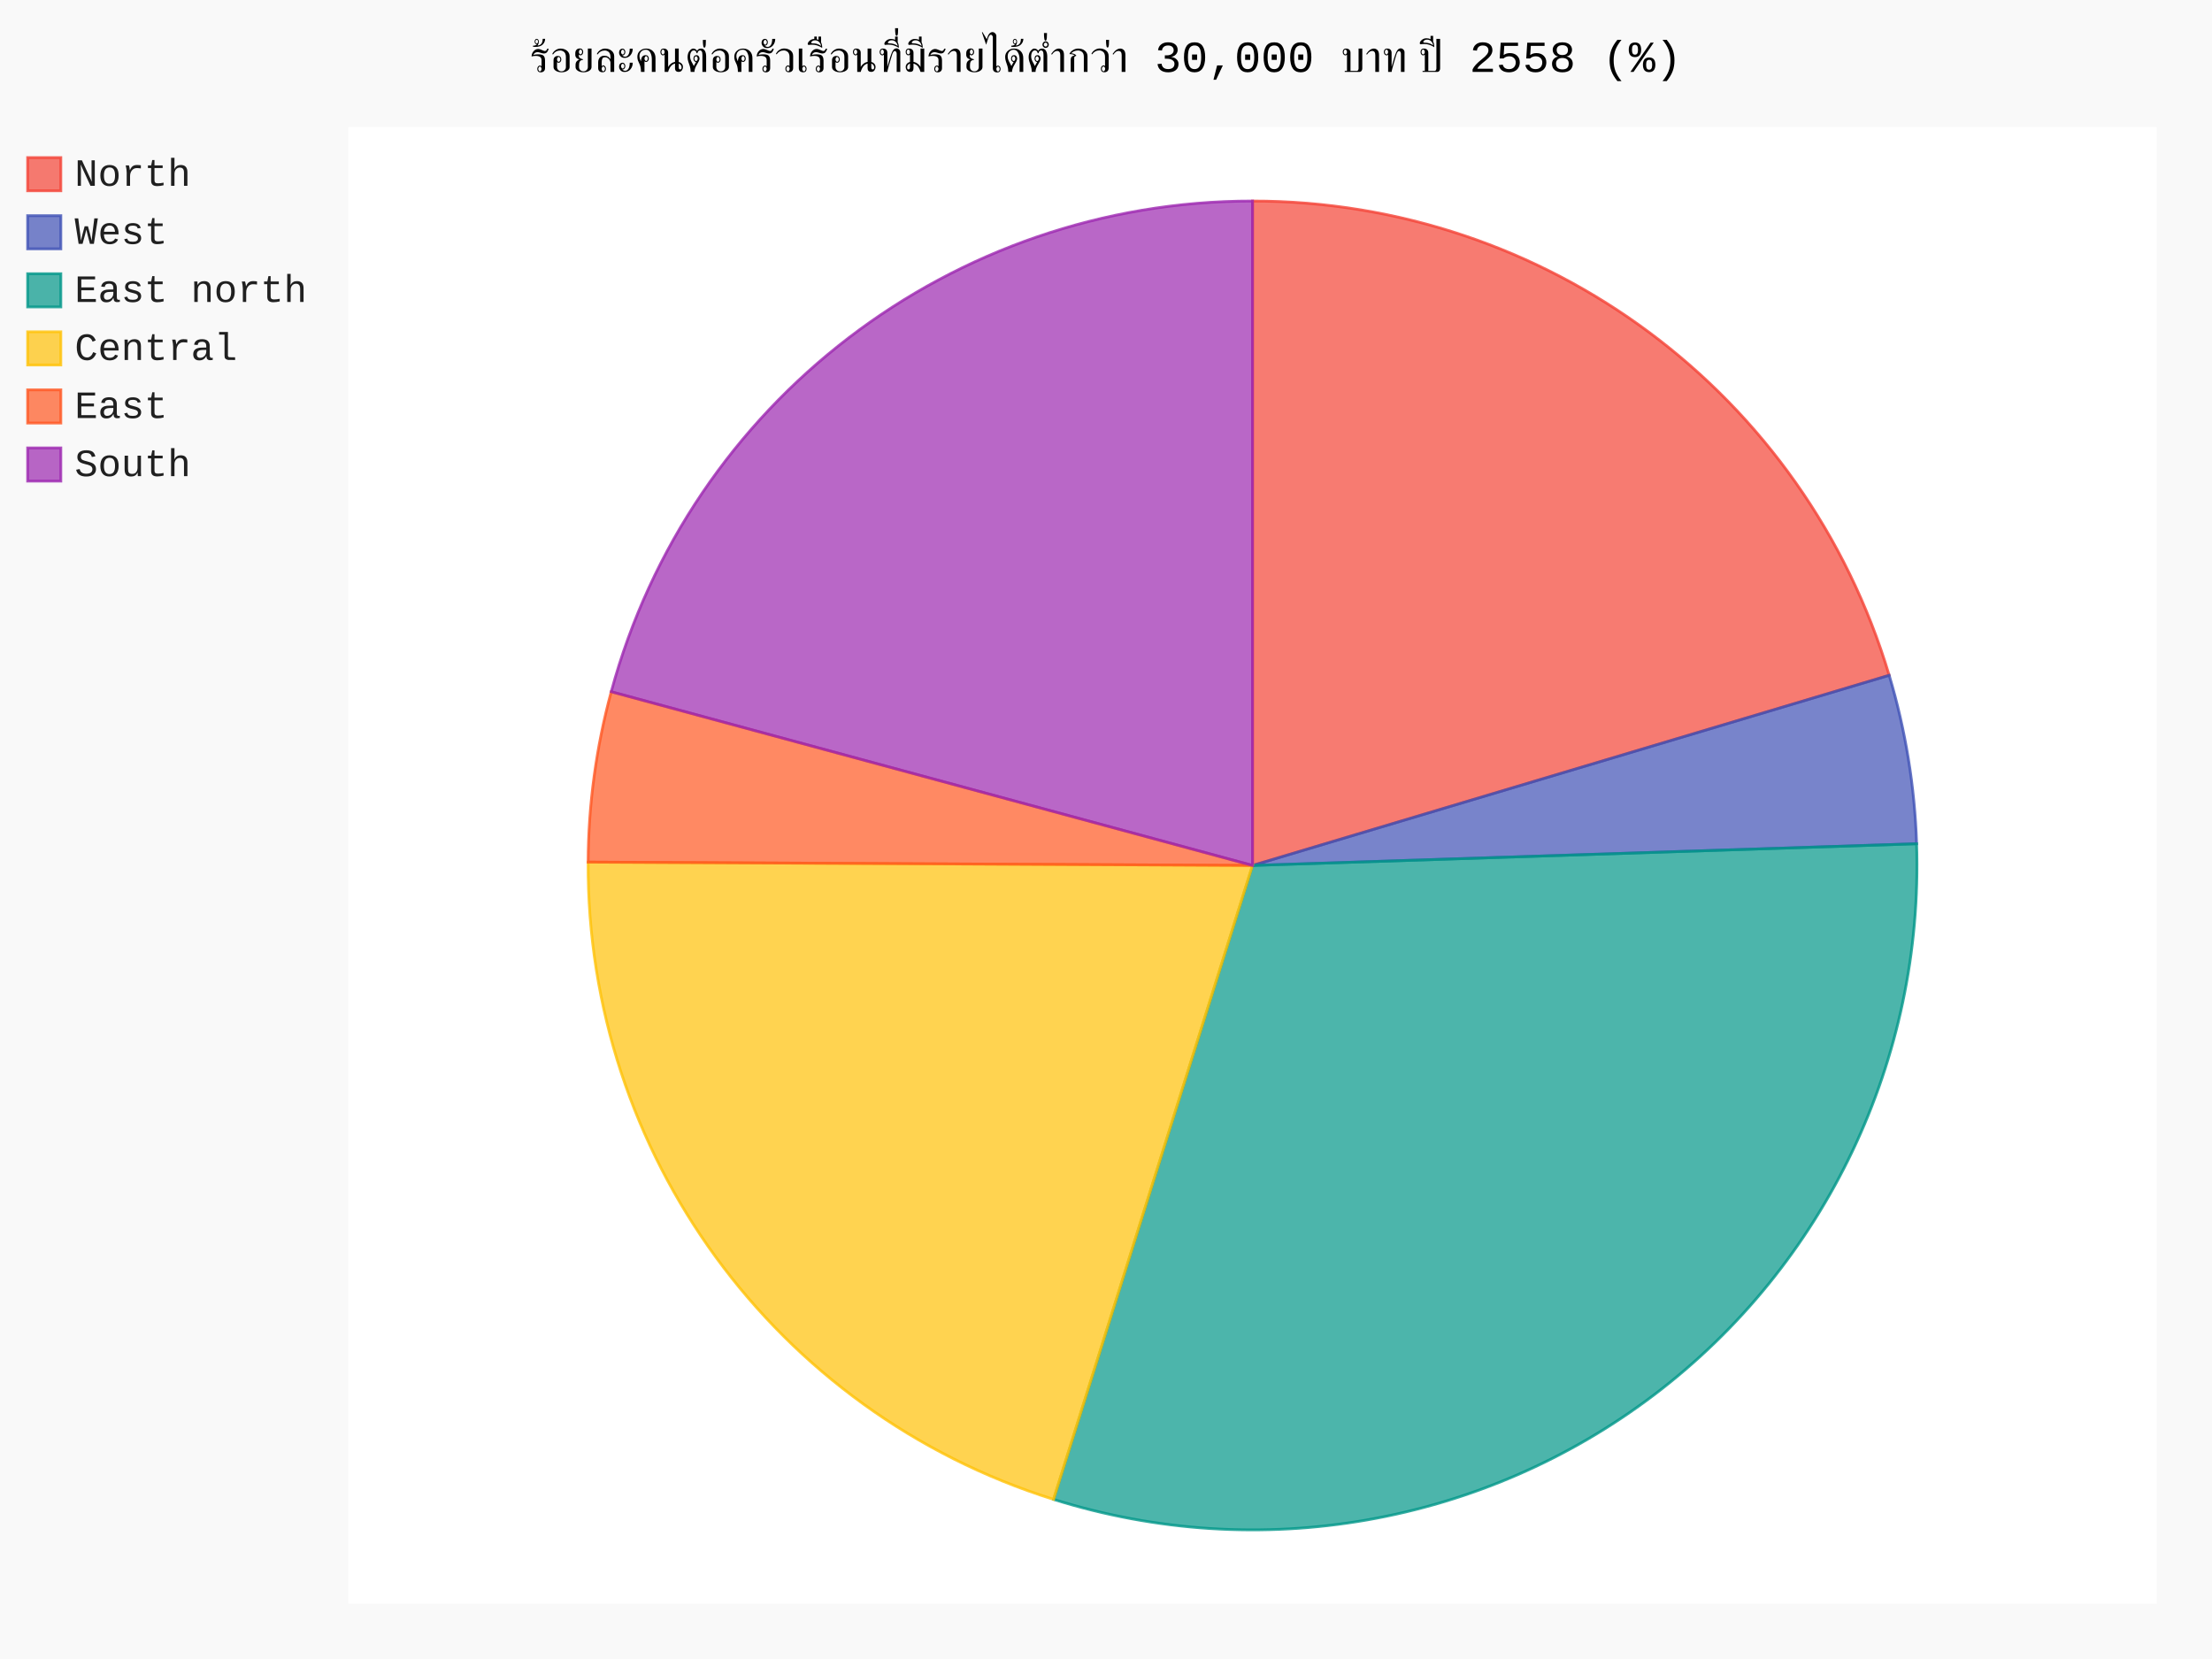
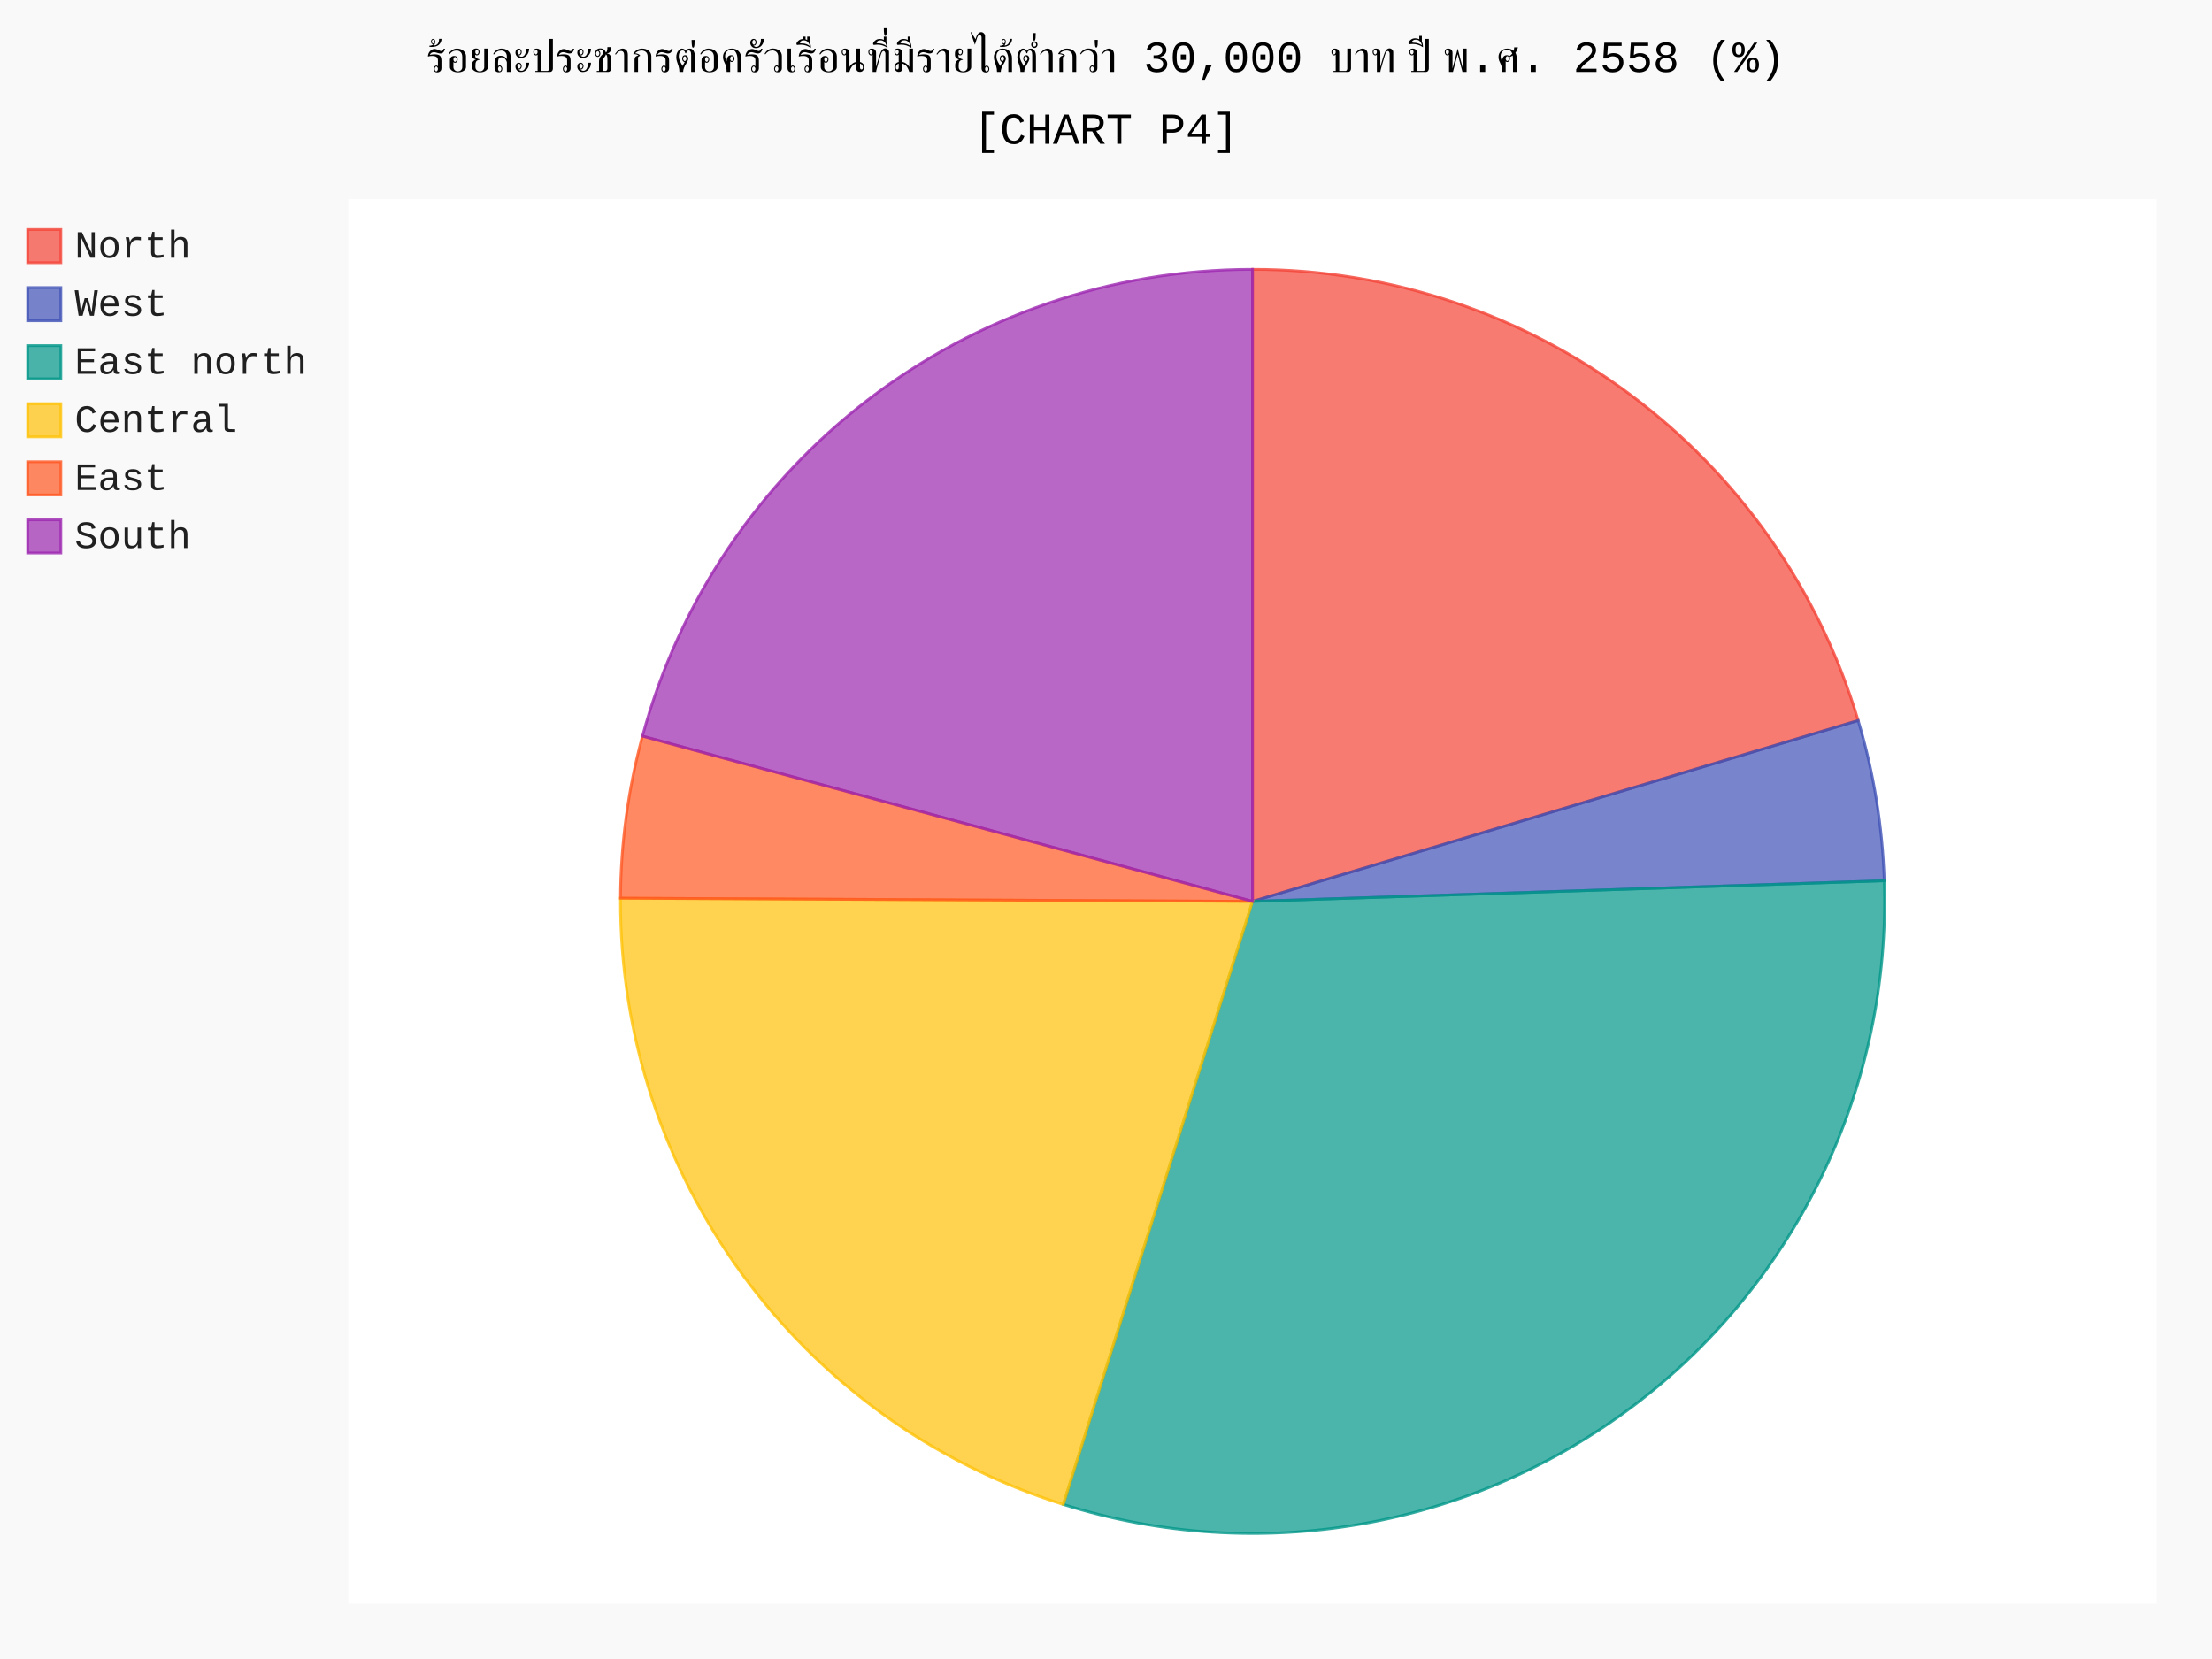
- <svg xmlns="http://www.w3.org/2000/svg" id="chart-4f1d2cec-d1e4-4a47-a783-398956b408ed" class="pygal-chart" viewBox="0 0 800 600">
+ <svg xmlns="http://www.w3.org/2000/svg" id="chart-344fa777-cd61-4e09-87c8-3d366b122c3c" class="pygal-chart" viewBox="0 0 800 600">
  <defs>
-     <style type="text/css">#chart-4f1d2cec-d1e4-4a47-a783-398956b408ed{-webkit-user-select:none;-webkit-font-smoothing:antialiased;font-family:Consolas,"Liberation Mono",Menlo,Courier,monospace}#chart-4f1d2cec-d1e4-4a47-a783-398956b408ed .title{font-family:Consolas,"Liberation Mono",Menlo,Courier,monospace;font-size:16px}#chart-4f1d2cec-d1e4-4a47-a783-398956b408ed .legends .legend text{font-family:Consolas,"Liberation Mono",Menlo,Courier,monospace;font-size:14px}#chart-4f1d2cec-d1e4-4a47-a783-398956b408ed .axis text{font-family:Consolas,"Liberation Mono",Menlo,Courier,monospace;font-size:10px}#chart-4f1d2cec-d1e4-4a47-a783-398956b408ed .axis text.major{font-family:Consolas,"Liberation Mono",Menlo,Courier,monospace;font-size:10px}#chart-4f1d2cec-d1e4-4a47-a783-398956b408ed .text-overlay text.value{font-family:Consolas,"Liberation Mono",Menlo,Courier,monospace;font-size:16px}#chart-4f1d2cec-d1e4-4a47-a783-398956b408ed .text-overlay text.label{font-family:Consolas,"Liberation Mono",Menlo,Courier,monospace;font-size:10px}#chart-4f1d2cec-d1e4-4a47-a783-398956b408ed .tooltip{font-family:Consolas,"Liberation Mono",Menlo,Courier,monospace;font-size:14px}#chart-4f1d2cec-d1e4-4a47-a783-398956b408ed text.no_data{font-family:Consolas,"Liberation Mono",Menlo,Courier,monospace;font-size:64px}
- #chart-4f1d2cec-d1e4-4a47-a783-398956b408ed{background-color:rgba(249,249,249,1)}#chart-4f1d2cec-d1e4-4a47-a783-398956b408ed path,#chart-4f1d2cec-d1e4-4a47-a783-398956b408ed line,#chart-4f1d2cec-d1e4-4a47-a783-398956b408ed rect,#chart-4f1d2cec-d1e4-4a47-a783-398956b408ed circle{-webkit-transition:150ms;-moz-transition:150ms;transition:150ms}#chart-4f1d2cec-d1e4-4a47-a783-398956b408ed .graph &gt; .background{fill:rgba(249,249,249,1)}#chart-4f1d2cec-d1e4-4a47-a783-398956b408ed .plot &gt; .background{fill:rgba(255,255,255,1)}#chart-4f1d2cec-d1e4-4a47-a783-398956b408ed .graph{fill:rgba(0,0,0,.87)}#chart-4f1d2cec-d1e4-4a47-a783-398956b408ed text.no_data{fill:rgba(0,0,0,1)}#chart-4f1d2cec-d1e4-4a47-a783-398956b408ed .title{fill:rgba(0,0,0,1)}#chart-4f1d2cec-d1e4-4a47-a783-398956b408ed .legends .legend text{fill:rgba(0,0,0,.87)}#chart-4f1d2cec-d1e4-4a47-a783-398956b408ed .legends .legend:hover text{fill:rgba(0,0,0,1)}#chart-4f1d2cec-d1e4-4a47-a783-398956b408ed .axis .line{stroke:rgba(0,0,0,1)}#chart-4f1d2cec-d1e4-4a47-a783-398956b408ed .axis .guide.line{stroke:rgba(0,0,0,.54)}#chart-4f1d2cec-d1e4-4a47-a783-398956b408ed .axis .major.line{stroke:rgba(0,0,0,.87)}#chart-4f1d2cec-d1e4-4a47-a783-398956b408ed .axis text.major{fill:rgba(0,0,0,1)}#chart-4f1d2cec-d1e4-4a47-a783-398956b408ed .axis.y .guides:hover .guide.line,#chart-4f1d2cec-d1e4-4a47-a783-398956b408ed .line-graph .axis.x .guides:hover .guide.line,#chart-4f1d2cec-d1e4-4a47-a783-398956b408ed .stackedline-graph .axis.x .guides:hover .guide.line,#chart-4f1d2cec-d1e4-4a47-a783-398956b408ed .xy-graph .axis.x .guides:hover .guide.line{stroke:rgba(0,0,0,1)}#chart-4f1d2cec-d1e4-4a47-a783-398956b408ed .axis .guides:hover text{fill:rgba(0,0,0,1)}#chart-4f1d2cec-d1e4-4a47-a783-398956b408ed .reactive{fill-opacity:.7;stroke-opacity:.8}#chart-4f1d2cec-d1e4-4a47-a783-398956b408ed .ci{stroke:rgba(0,0,0,.87)}#chart-4f1d2cec-d1e4-4a47-a783-398956b408ed .reactive.active,#chart-4f1d2cec-d1e4-4a47-a783-398956b408ed .active .reactive{fill-opacity:.8;stroke-opacity:.9;stroke-width:4}#chart-4f1d2cec-d1e4-4a47-a783-398956b408ed .ci .reactive.active{stroke-width:1.5}#chart-4f1d2cec-d1e4-4a47-a783-398956b408ed .series text{fill:rgba(0,0,0,1)}#chart-4f1d2cec-d1e4-4a47-a783-398956b408ed .tooltip rect{fill:rgba(255,255,255,1);stroke:rgba(0,0,0,1);-webkit-transition:opacity 150ms;-moz-transition:opacity 150ms;transition:opacity 150ms}#chart-4f1d2cec-d1e4-4a47-a783-398956b408ed .tooltip .label{fill:rgba(0,0,0,.87)}#chart-4f1d2cec-d1e4-4a47-a783-398956b408ed .tooltip .label{fill:rgba(0,0,0,.87)}#chart-4f1d2cec-d1e4-4a47-a783-398956b408ed .tooltip .legend{font-size:.8em;fill:rgba(0,0,0,.54)}#chart-4f1d2cec-d1e4-4a47-a783-398956b408ed .tooltip .x_label{font-size:.6em;fill:rgba(0,0,0,1)}#chart-4f1d2cec-d1e4-4a47-a783-398956b408ed .tooltip .xlink{font-size:.5em;text-decoration:underline}#chart-4f1d2cec-d1e4-4a47-a783-398956b408ed .tooltip .value{font-size:1.5em}#chart-4f1d2cec-d1e4-4a47-a783-398956b408ed .bound{font-size:.5em}#chart-4f1d2cec-d1e4-4a47-a783-398956b408ed .max-value{font-size:.75em;fill:rgba(0,0,0,.54)}#chart-4f1d2cec-d1e4-4a47-a783-398956b408ed .map-element{fill:rgba(255,255,255,1);stroke:rgba(0,0,0,.54) !important}#chart-4f1d2cec-d1e4-4a47-a783-398956b408ed .map-element .reactive{fill-opacity:inherit;stroke-opacity:inherit}#chart-4f1d2cec-d1e4-4a47-a783-398956b408ed .color-0,#chart-4f1d2cec-d1e4-4a47-a783-398956b408ed .color-0 a:visited{stroke:#F44336;fill:#F44336}#chart-4f1d2cec-d1e4-4a47-a783-398956b408ed .color-1,#chart-4f1d2cec-d1e4-4a47-a783-398956b408ed .color-1 a:visited{stroke:#3F51B5;fill:#3F51B5}#chart-4f1d2cec-d1e4-4a47-a783-398956b408ed .color-2,#chart-4f1d2cec-d1e4-4a47-a783-398956b408ed .color-2 a:visited{stroke:#009688;fill:#009688}#chart-4f1d2cec-d1e4-4a47-a783-398956b408ed .color-3,#chart-4f1d2cec-d1e4-4a47-a783-398956b408ed .color-3 a:visited{stroke:#FFC107;fill:#FFC107}#chart-4f1d2cec-d1e4-4a47-a783-398956b408ed .color-4,#chart-4f1d2cec-d1e4-4a47-a783-398956b408ed .color-4 a:visited{stroke:#FF5722;fill:#FF5722}#chart-4f1d2cec-d1e4-4a47-a783-398956b408ed .color-5,#chart-4f1d2cec-d1e4-4a47-a783-398956b408ed .color-5 a:visited{stroke:#9C27B0;fill:#9C27B0}#chart-4f1d2cec-d1e4-4a47-a783-398956b408ed .text-overlay .color-0 text{fill:black}#chart-4f1d2cec-d1e4-4a47-a783-398956b408ed .text-overlay .color-1 text{fill:black}#chart-4f1d2cec-d1e4-4a47-a783-398956b408ed .text-overlay .color-2 text{fill:black}#chart-4f1d2cec-d1e4-4a47-a783-398956b408ed .text-overlay .color-3 text{fill:black}#chart-4f1d2cec-d1e4-4a47-a783-398956b408ed .text-overlay .color-4 text{fill:black}#chart-4f1d2cec-d1e4-4a47-a783-398956b408ed .text-overlay .color-5 text{fill:black}
- #chart-4f1d2cec-d1e4-4a47-a783-398956b408ed text.no_data{text-anchor:middle}#chart-4f1d2cec-d1e4-4a47-a783-398956b408ed .guide.line{fill:none}#chart-4f1d2cec-d1e4-4a47-a783-398956b408ed .centered{text-anchor:middle}#chart-4f1d2cec-d1e4-4a47-a783-398956b408ed .title{text-anchor:middle}#chart-4f1d2cec-d1e4-4a47-a783-398956b408ed .legends .legend text{fill-opacity:1}#chart-4f1d2cec-d1e4-4a47-a783-398956b408ed .axis.x text{text-anchor:middle}#chart-4f1d2cec-d1e4-4a47-a783-398956b408ed .axis.x:not(.web) text[transform]{text-anchor:start}#chart-4f1d2cec-d1e4-4a47-a783-398956b408ed .axis.x:not(.web) text[transform].backwards{text-anchor:end}#chart-4f1d2cec-d1e4-4a47-a783-398956b408ed .axis.y text{text-anchor:end}#chart-4f1d2cec-d1e4-4a47-a783-398956b408ed .axis.y text[transform].backwards{text-anchor:start}#chart-4f1d2cec-d1e4-4a47-a783-398956b408ed .axis.y2 text{text-anchor:start}#chart-4f1d2cec-d1e4-4a47-a783-398956b408ed .axis.y2 text[transform].backwards{text-anchor:end}#chart-4f1d2cec-d1e4-4a47-a783-398956b408ed .axis .guide.line{stroke-dasharray:4,4}#chart-4f1d2cec-d1e4-4a47-a783-398956b408ed .axis .major.guide.line{stroke-dasharray:6,6}#chart-4f1d2cec-d1e4-4a47-a783-398956b408ed .horizontal .axis.y .guide.line,#chart-4f1d2cec-d1e4-4a47-a783-398956b408ed .horizontal .axis.y2 .guide.line,#chart-4f1d2cec-d1e4-4a47-a783-398956b408ed .vertical .axis.x .guide.line{opacity:0}#chart-4f1d2cec-d1e4-4a47-a783-398956b408ed .horizontal .axis.always_show .guide.line,#chart-4f1d2cec-d1e4-4a47-a783-398956b408ed .vertical .axis.always_show .guide.line{opacity:1 !important}#chart-4f1d2cec-d1e4-4a47-a783-398956b408ed .axis.y .guides:hover .guide.line,#chart-4f1d2cec-d1e4-4a47-a783-398956b408ed .axis.y2 .guides:hover .guide.line,#chart-4f1d2cec-d1e4-4a47-a783-398956b408ed .axis.x .guides:hover .guide.line{opacity:1}#chart-4f1d2cec-d1e4-4a47-a783-398956b408ed .axis .guides:hover text{opacity:1}#chart-4f1d2cec-d1e4-4a47-a783-398956b408ed .nofill{fill:none}#chart-4f1d2cec-d1e4-4a47-a783-398956b408ed .subtle-fill{fill-opacity:.2}#chart-4f1d2cec-d1e4-4a47-a783-398956b408ed .dot{stroke-width:1px;fill-opacity:1}#chart-4f1d2cec-d1e4-4a47-a783-398956b408ed .dot.active{stroke-width:5px}#chart-4f1d2cec-d1e4-4a47-a783-398956b408ed .dot.negative{fill:transparent}#chart-4f1d2cec-d1e4-4a47-a783-398956b408ed text,#chart-4f1d2cec-d1e4-4a47-a783-398956b408ed tspan{stroke:none !important}#chart-4f1d2cec-d1e4-4a47-a783-398956b408ed .series text.active{opacity:1}#chart-4f1d2cec-d1e4-4a47-a783-398956b408ed .tooltip rect{fill-opacity:.95;stroke-width:.5}#chart-4f1d2cec-d1e4-4a47-a783-398956b408ed .tooltip text{fill-opacity:1}#chart-4f1d2cec-d1e4-4a47-a783-398956b408ed .showable{visibility:hidden}#chart-4f1d2cec-d1e4-4a47-a783-398956b408ed .showable.shown{visibility:visible}#chart-4f1d2cec-d1e4-4a47-a783-398956b408ed .gauge-background{fill:rgba(229,229,229,1);stroke:none}#chart-4f1d2cec-d1e4-4a47-a783-398956b408ed .bg-lines{stroke:rgba(249,249,249,1);stroke-width:2px}</style>
+     <style type="text/css">#chart-344fa777-cd61-4e09-87c8-3d366b122c3c{-webkit-user-select:none;-webkit-font-smoothing:antialiased;font-family:Consolas,"Liberation Mono",Menlo,Courier,monospace}#chart-344fa777-cd61-4e09-87c8-3d366b122c3c .title{font-family:Consolas,"Liberation Mono",Menlo,Courier,monospace;font-size:16px}#chart-344fa777-cd61-4e09-87c8-3d366b122c3c .legends .legend text{font-family:Consolas,"Liberation Mono",Menlo,Courier,monospace;font-size:14px}#chart-344fa777-cd61-4e09-87c8-3d366b122c3c .axis text{font-family:Consolas,"Liberation Mono",Menlo,Courier,monospace;font-size:10px}#chart-344fa777-cd61-4e09-87c8-3d366b122c3c .axis text.major{font-family:Consolas,"Liberation Mono",Menlo,Courier,monospace;font-size:10px}#chart-344fa777-cd61-4e09-87c8-3d366b122c3c .text-overlay text.value{font-family:Consolas,"Liberation Mono",Menlo,Courier,monospace;font-size:16px}#chart-344fa777-cd61-4e09-87c8-3d366b122c3c .text-overlay text.label{font-family:Consolas,"Liberation Mono",Menlo,Courier,monospace;font-size:10px}#chart-344fa777-cd61-4e09-87c8-3d366b122c3c .tooltip{font-family:Consolas,"Liberation Mono",Menlo,Courier,monospace;font-size:14px}#chart-344fa777-cd61-4e09-87c8-3d366b122c3c text.no_data{font-family:Consolas,"Liberation Mono",Menlo,Courier,monospace;font-size:64px}
+ #chart-344fa777-cd61-4e09-87c8-3d366b122c3c{background-color:rgba(249,249,249,1)}#chart-344fa777-cd61-4e09-87c8-3d366b122c3c path,#chart-344fa777-cd61-4e09-87c8-3d366b122c3c line,#chart-344fa777-cd61-4e09-87c8-3d366b122c3c rect,#chart-344fa777-cd61-4e09-87c8-3d366b122c3c circle{-webkit-transition:150ms;-moz-transition:150ms;transition:150ms}#chart-344fa777-cd61-4e09-87c8-3d366b122c3c .graph &gt; .background{fill:rgba(249,249,249,1)}#chart-344fa777-cd61-4e09-87c8-3d366b122c3c .plot &gt; .background{fill:rgba(255,255,255,1)}#chart-344fa777-cd61-4e09-87c8-3d366b122c3c .graph{fill:rgba(0,0,0,.87)}#chart-344fa777-cd61-4e09-87c8-3d366b122c3c text.no_data{fill:rgba(0,0,0,1)}#chart-344fa777-cd61-4e09-87c8-3d366b122c3c .title{fill:rgba(0,0,0,1)}#chart-344fa777-cd61-4e09-87c8-3d366b122c3c .legends .legend text{fill:rgba(0,0,0,.87)}#chart-344fa777-cd61-4e09-87c8-3d366b122c3c .legends .legend:hover text{fill:rgba(0,0,0,1)}#chart-344fa777-cd61-4e09-87c8-3d366b122c3c .axis .line{stroke:rgba(0,0,0,1)}#chart-344fa777-cd61-4e09-87c8-3d366b122c3c .axis .guide.line{stroke:rgba(0,0,0,.54)}#chart-344fa777-cd61-4e09-87c8-3d366b122c3c .axis .major.line{stroke:rgba(0,0,0,.87)}#chart-344fa777-cd61-4e09-87c8-3d366b122c3c .axis text.major{fill:rgba(0,0,0,1)}#chart-344fa777-cd61-4e09-87c8-3d366b122c3c .axis.y .guides:hover .guide.line,#chart-344fa777-cd61-4e09-87c8-3d366b122c3c .line-graph .axis.x .guides:hover .guide.line,#chart-344fa777-cd61-4e09-87c8-3d366b122c3c .stackedline-graph .axis.x .guides:hover .guide.line,#chart-344fa777-cd61-4e09-87c8-3d366b122c3c .xy-graph .axis.x .guides:hover .guide.line{stroke:rgba(0,0,0,1)}#chart-344fa777-cd61-4e09-87c8-3d366b122c3c .axis .guides:hover text{fill:rgba(0,0,0,1)}#chart-344fa777-cd61-4e09-87c8-3d366b122c3c .reactive{fill-opacity:.7;stroke-opacity:.8}#chart-344fa777-cd61-4e09-87c8-3d366b122c3c .ci{stroke:rgba(0,0,0,.87)}#chart-344fa777-cd61-4e09-87c8-3d366b122c3c .reactive.active,#chart-344fa777-cd61-4e09-87c8-3d366b122c3c .active .reactive{fill-opacity:.8;stroke-opacity:.9;stroke-width:4}#chart-344fa777-cd61-4e09-87c8-3d366b122c3c .ci .reactive.active{stroke-width:1.5}#chart-344fa777-cd61-4e09-87c8-3d366b122c3c .series text{fill:rgba(0,0,0,1)}#chart-344fa777-cd61-4e09-87c8-3d366b122c3c .tooltip rect{fill:rgba(255,255,255,1);stroke:rgba(0,0,0,1);-webkit-transition:opacity 150ms;-moz-transition:opacity 150ms;transition:opacity 150ms}#chart-344fa777-cd61-4e09-87c8-3d366b122c3c .tooltip .label{fill:rgba(0,0,0,.87)}#chart-344fa777-cd61-4e09-87c8-3d366b122c3c .tooltip .label{fill:rgba(0,0,0,.87)}#chart-344fa777-cd61-4e09-87c8-3d366b122c3c .tooltip .legend{font-size:.8em;fill:rgba(0,0,0,.54)}#chart-344fa777-cd61-4e09-87c8-3d366b122c3c .tooltip .x_label{font-size:.6em;fill:rgba(0,0,0,1)}#chart-344fa777-cd61-4e09-87c8-3d366b122c3c .tooltip .xlink{font-size:.5em;text-decoration:underline}#chart-344fa777-cd61-4e09-87c8-3d366b122c3c .tooltip .value{font-size:1.5em}#chart-344fa777-cd61-4e09-87c8-3d366b122c3c .bound{font-size:.5em}#chart-344fa777-cd61-4e09-87c8-3d366b122c3c .max-value{font-size:.75em;fill:rgba(0,0,0,.54)}#chart-344fa777-cd61-4e09-87c8-3d366b122c3c .map-element{fill:rgba(255,255,255,1);stroke:rgba(0,0,0,.54) !important}#chart-344fa777-cd61-4e09-87c8-3d366b122c3c .map-element .reactive{fill-opacity:inherit;stroke-opacity:inherit}#chart-344fa777-cd61-4e09-87c8-3d366b122c3c .color-0,#chart-344fa777-cd61-4e09-87c8-3d366b122c3c .color-0 a:visited{stroke:#F44336;fill:#F44336}#chart-344fa777-cd61-4e09-87c8-3d366b122c3c .color-1,#chart-344fa777-cd61-4e09-87c8-3d366b122c3c .color-1 a:visited{stroke:#3F51B5;fill:#3F51B5}#chart-344fa777-cd61-4e09-87c8-3d366b122c3c .color-2,#chart-344fa777-cd61-4e09-87c8-3d366b122c3c .color-2 a:visited{stroke:#009688;fill:#009688}#chart-344fa777-cd61-4e09-87c8-3d366b122c3c .color-3,#chart-344fa777-cd61-4e09-87c8-3d366b122c3c .color-3 a:visited{stroke:#FFC107;fill:#FFC107}#chart-344fa777-cd61-4e09-87c8-3d366b122c3c .color-4,#chart-344fa777-cd61-4e09-87c8-3d366b122c3c .color-4 a:visited{stroke:#FF5722;fill:#FF5722}#chart-344fa777-cd61-4e09-87c8-3d366b122c3c .color-5,#chart-344fa777-cd61-4e09-87c8-3d366b122c3c .color-5 a:visited{stroke:#9C27B0;fill:#9C27B0}#chart-344fa777-cd61-4e09-87c8-3d366b122c3c .text-overlay .color-0 text{fill:black}#chart-344fa777-cd61-4e09-87c8-3d366b122c3c .text-overlay .color-1 text{fill:black}#chart-344fa777-cd61-4e09-87c8-3d366b122c3c .text-overlay .color-2 text{fill:black}#chart-344fa777-cd61-4e09-87c8-3d366b122c3c .text-overlay .color-3 text{fill:black}#chart-344fa777-cd61-4e09-87c8-3d366b122c3c .text-overlay .color-4 text{fill:black}#chart-344fa777-cd61-4e09-87c8-3d366b122c3c .text-overlay .color-5 text{fill:black}
+ #chart-344fa777-cd61-4e09-87c8-3d366b122c3c text.no_data{text-anchor:middle}#chart-344fa777-cd61-4e09-87c8-3d366b122c3c .guide.line{fill:none}#chart-344fa777-cd61-4e09-87c8-3d366b122c3c .centered{text-anchor:middle}#chart-344fa777-cd61-4e09-87c8-3d366b122c3c .title{text-anchor:middle}#chart-344fa777-cd61-4e09-87c8-3d366b122c3c .legends .legend text{fill-opacity:1}#chart-344fa777-cd61-4e09-87c8-3d366b122c3c .axis.x text{text-anchor:middle}#chart-344fa777-cd61-4e09-87c8-3d366b122c3c .axis.x:not(.web) text[transform]{text-anchor:start}#chart-344fa777-cd61-4e09-87c8-3d366b122c3c .axis.x:not(.web) text[transform].backwards{text-anchor:end}#chart-344fa777-cd61-4e09-87c8-3d366b122c3c .axis.y text{text-anchor:end}#chart-344fa777-cd61-4e09-87c8-3d366b122c3c .axis.y text[transform].backwards{text-anchor:start}#chart-344fa777-cd61-4e09-87c8-3d366b122c3c .axis.y2 text{text-anchor:start}#chart-344fa777-cd61-4e09-87c8-3d366b122c3c .axis.y2 text[transform].backwards{text-anchor:end}#chart-344fa777-cd61-4e09-87c8-3d366b122c3c .axis .guide.line{stroke-dasharray:4,4}#chart-344fa777-cd61-4e09-87c8-3d366b122c3c .axis .major.guide.line{stroke-dasharray:6,6}#chart-344fa777-cd61-4e09-87c8-3d366b122c3c .horizontal .axis.y .guide.line,#chart-344fa777-cd61-4e09-87c8-3d366b122c3c .horizontal .axis.y2 .guide.line,#chart-344fa777-cd61-4e09-87c8-3d366b122c3c .vertical .axis.x .guide.line{opacity:0}#chart-344fa777-cd61-4e09-87c8-3d366b122c3c .horizontal .axis.always_show .guide.line,#chart-344fa777-cd61-4e09-87c8-3d366b122c3c .vertical .axis.always_show .guide.line{opacity:1 !important}#chart-344fa777-cd61-4e09-87c8-3d366b122c3c .axis.y .guides:hover .guide.line,#chart-344fa777-cd61-4e09-87c8-3d366b122c3c .axis.y2 .guides:hover .guide.line,#chart-344fa777-cd61-4e09-87c8-3d366b122c3c .axis.x .guides:hover .guide.line{opacity:1}#chart-344fa777-cd61-4e09-87c8-3d366b122c3c .axis .guides:hover text{opacity:1}#chart-344fa777-cd61-4e09-87c8-3d366b122c3c .nofill{fill:none}#chart-344fa777-cd61-4e09-87c8-3d366b122c3c .subtle-fill{fill-opacity:.2}#chart-344fa777-cd61-4e09-87c8-3d366b122c3c .dot{stroke-width:1px;fill-opacity:1}#chart-344fa777-cd61-4e09-87c8-3d366b122c3c .dot.active{stroke-width:5px}#chart-344fa777-cd61-4e09-87c8-3d366b122c3c .dot.negative{fill:transparent}#chart-344fa777-cd61-4e09-87c8-3d366b122c3c text,#chart-344fa777-cd61-4e09-87c8-3d366b122c3c tspan{stroke:none !important}#chart-344fa777-cd61-4e09-87c8-3d366b122c3c .series text.active{opacity:1}#chart-344fa777-cd61-4e09-87c8-3d366b122c3c .tooltip rect{fill-opacity:.95;stroke-width:.5}#chart-344fa777-cd61-4e09-87c8-3d366b122c3c .tooltip text{fill-opacity:1}#chart-344fa777-cd61-4e09-87c8-3d366b122c3c .showable{visibility:hidden}#chart-344fa777-cd61-4e09-87c8-3d366b122c3c .showable.shown{visibility:visible}#chart-344fa777-cd61-4e09-87c8-3d366b122c3c .gauge-background{fill:rgba(229,229,229,1);stroke:none}#chart-344fa777-cd61-4e09-87c8-3d366b122c3c .bg-lines{stroke:rgba(249,249,249,1);stroke-width:2px}</style>
  </defs>
  <g class="graph pie-graph vertical">
    <rect class="background" height="600" width="800" x="0" y="0" />
-     <g class="plot" transform="translate(126, 46)">
-       <rect class="background" height="534" width="654.0" x="0" y="0" />
+     <g class="plot" transform="translate(126, 72)">
+       <rect class="background" height="508" width="654.0" x="0" y="0" />
      <g class="series serie-0 color-0">
        <g class="slices">
          <g class="slice">
-             <path class="slice reactive tooltip-trigger" d="M327 26.7 A240.3 240.3 0 0 1 557.247 198.22 L327 267 A0 0 0 0 0 327 267 z" />
+             <path class="slice reactive tooltip-trigger" d="M327 25.4 A228.6 228.6 0 0 1 546.036 188.569 L327 254 A0 0 0 0 0 327 254 z" />
          </g>
        </g>
      </g>
      <g class="series serie-1 color-1">
        <g class="slices">
          <g class="slice">
-             <path class="slice reactive tooltip-trigger" d="M557.247 198.22 A240.3 240.3 0 0 1 567.172 259.15 L327 267 A0 0 0 0 0 327 267 z" />
+             <path class="slice reactive tooltip-trigger" d="M546.036 188.569 A228.6 228.6 0 0 1 555.478 246.532 L327 254 A0 0 0 0 0 327 254 z" />
          </g>
        </g>
      </g>
      <g class="series serie-2 color-2">
        <g class="slices">
          <g class="slice">
-             <path class="slice reactive tooltip-trigger" d="M567.172 259.15 A240.3 240.3 0 0 1 255.044 496.274 L327 267 A0 0 0 0 0 327 267 z" />
+             <path class="slice reactive tooltip-trigger" d="M555.478 246.532 A228.6 228.6 0 0 1 258.548 472.111 L327 254 A0 0 0 0 0 327 254 z" />
          </g>
        </g>
      </g>
      <g class="series serie-3 color-3">
        <g class="slices">
          <g class="slice">
-             <path class="slice reactive tooltip-trigger" d="M255.044 496.274 A240.3 240.3 0 0 1 86.703 265.792 L327 267 A0 0 0 0 0 327 267 z" />
+             <path class="slice reactive tooltip-trigger" d="M258.548 472.111 A228.6 228.6 0 0 1 98.403 252.851 L327 254 A0 0 0 0 0 327 254 z" />
          </g>
        </g>
      </g>
      <g class="series serie-4 color-4">
        <g class="slices">
          <g class="slice">
-             <path class="slice reactive tooltip-trigger" d="M86.703 265.792 A240.3 240.3 0 0 1 95.058 204.174 L327 267 A0 0 0 0 0 327 267 z" />
+             <path class="slice reactive tooltip-trigger" d="M98.403 252.851 A228.6 228.6 0 0 1 106.351 194.233 L327 254 A0 0 0 0 0 327 254 z" />
          </g>
        </g>
      </g>
      <g class="series serie-5 color-5">
        <g class="slices">
          <g class="slice">
-             <path class="slice reactive tooltip-trigger" d="M95.058 204.174 A240.3 240.3 0 0 1 327 26.7 L327 267 A0 0 0 0 0 327 267 z" />
+             <path class="slice reactive tooltip-trigger" d="M106.351 194.233 A228.6 228.6 0 0 1 327 25.4 L327 254 A0 0 0 0 0 327 254 z" />
          </g>
        </g>
      </g>
    </g>
    <g class="titles">
-       <text class="title plot_title" x="400.0" y="26">ร้อยละคนต่อครัวเรือนที่มีรายได้ต่ำกว่า 30,000 บาท ปี 2558 (%)</text>
+       <text class="title plot_title" x="400.0" y="26">ร้อยละประชากรต่อครัวเรือนที่มีรายได้ต่ำกว่า 30,000 บาท ปี พ.ศ. 2558 (%)</text>
+       <text class="title plot_title" x="400.0" y="52">[CHART P4]</text>
    </g>
-     <g class="plot overlay" transform="translate(126, 46)">
+     <g class="plot overlay" transform="translate(126, 72)">
      <g class="series serie-0 color-0" />
      <g class="series serie-1 color-1" />
      <g class="series serie-2 color-2" />
      <g class="series serie-3 color-3" />
      <g class="series serie-4 color-4" />
      <g class="series serie-5 color-5" />
    </g>
-     <g class="plot text-overlay" transform="translate(126, 46)">
+     <g class="plot text-overlay" transform="translate(126, 72)">
      <g class="series serie-0 color-0" />
      <g class="series serie-1 color-1" />
      <g class="series serie-2 color-2" />
      <g class="series serie-3 color-3" />
      <g class="series serie-4 color-4" />
      <g class="series serie-5 color-5" />
    </g>
-     <g class="plot tooltip-overlay" transform="translate(126, 46)">
+     <g class="plot tooltip-overlay" transform="translate(126, 72)">
      <g class="tooltip" style="opacity: 0" transform="translate(0 0)">
        <rect class="tooltip-box" height="0" rx="0" ry="0" width="0" />
        <g class="text" />
      </g>
    </g>
-     <g class="legends" transform="translate(10, 56)">
+     <g class="legends" transform="translate(10, 82)">
      <g class="legend reactive activate-serie" id="activate-serie-0">
        <rect class="color-0 reactive" height="12" width="12" x="0.0" y="1.0" />
        <text x="17.0" y="11.2">North</text>
      </g>
      <g class="legend reactive activate-serie" id="activate-serie-1">
        <rect class="color-1 reactive" height="12" width="12" x="0.0" y="22.0" />
        <text x="17.0" y="32.2">West</text>
      </g>
      <g class="legend reactive activate-serie" id="activate-serie-2">
        <rect class="color-2 reactive" height="12" width="12" x="0.0" y="43.0" />
        <text x="17.0" y="53.2">East north</text>
      </g>
      <g class="legend reactive activate-serie" id="activate-serie-3">
        <rect class="color-3 reactive" height="12" width="12" x="0.0" y="64.0" />
        <text x="17.0" y="74.2">Central</text>
      </g>
      <g class="legend reactive activate-serie" id="activate-serie-4">
        <rect class="color-4 reactive" height="12" width="12" x="0.0" y="85.0" />
        <text x="17.0" y="95.2">East</text>
      </g>
      <g class="legend reactive activate-serie" id="activate-serie-5">
        <rect class="color-5 reactive" height="12" width="12" x="0.0" y="106.0" />
        <text x="17.0" y="116.2">South</text>
      </g>
    </g>
-     <g class="legends" transform="translate(790, 56)" />
+     <g class="legends" transform="translate(790, 82)" />
  </g>
</svg>
